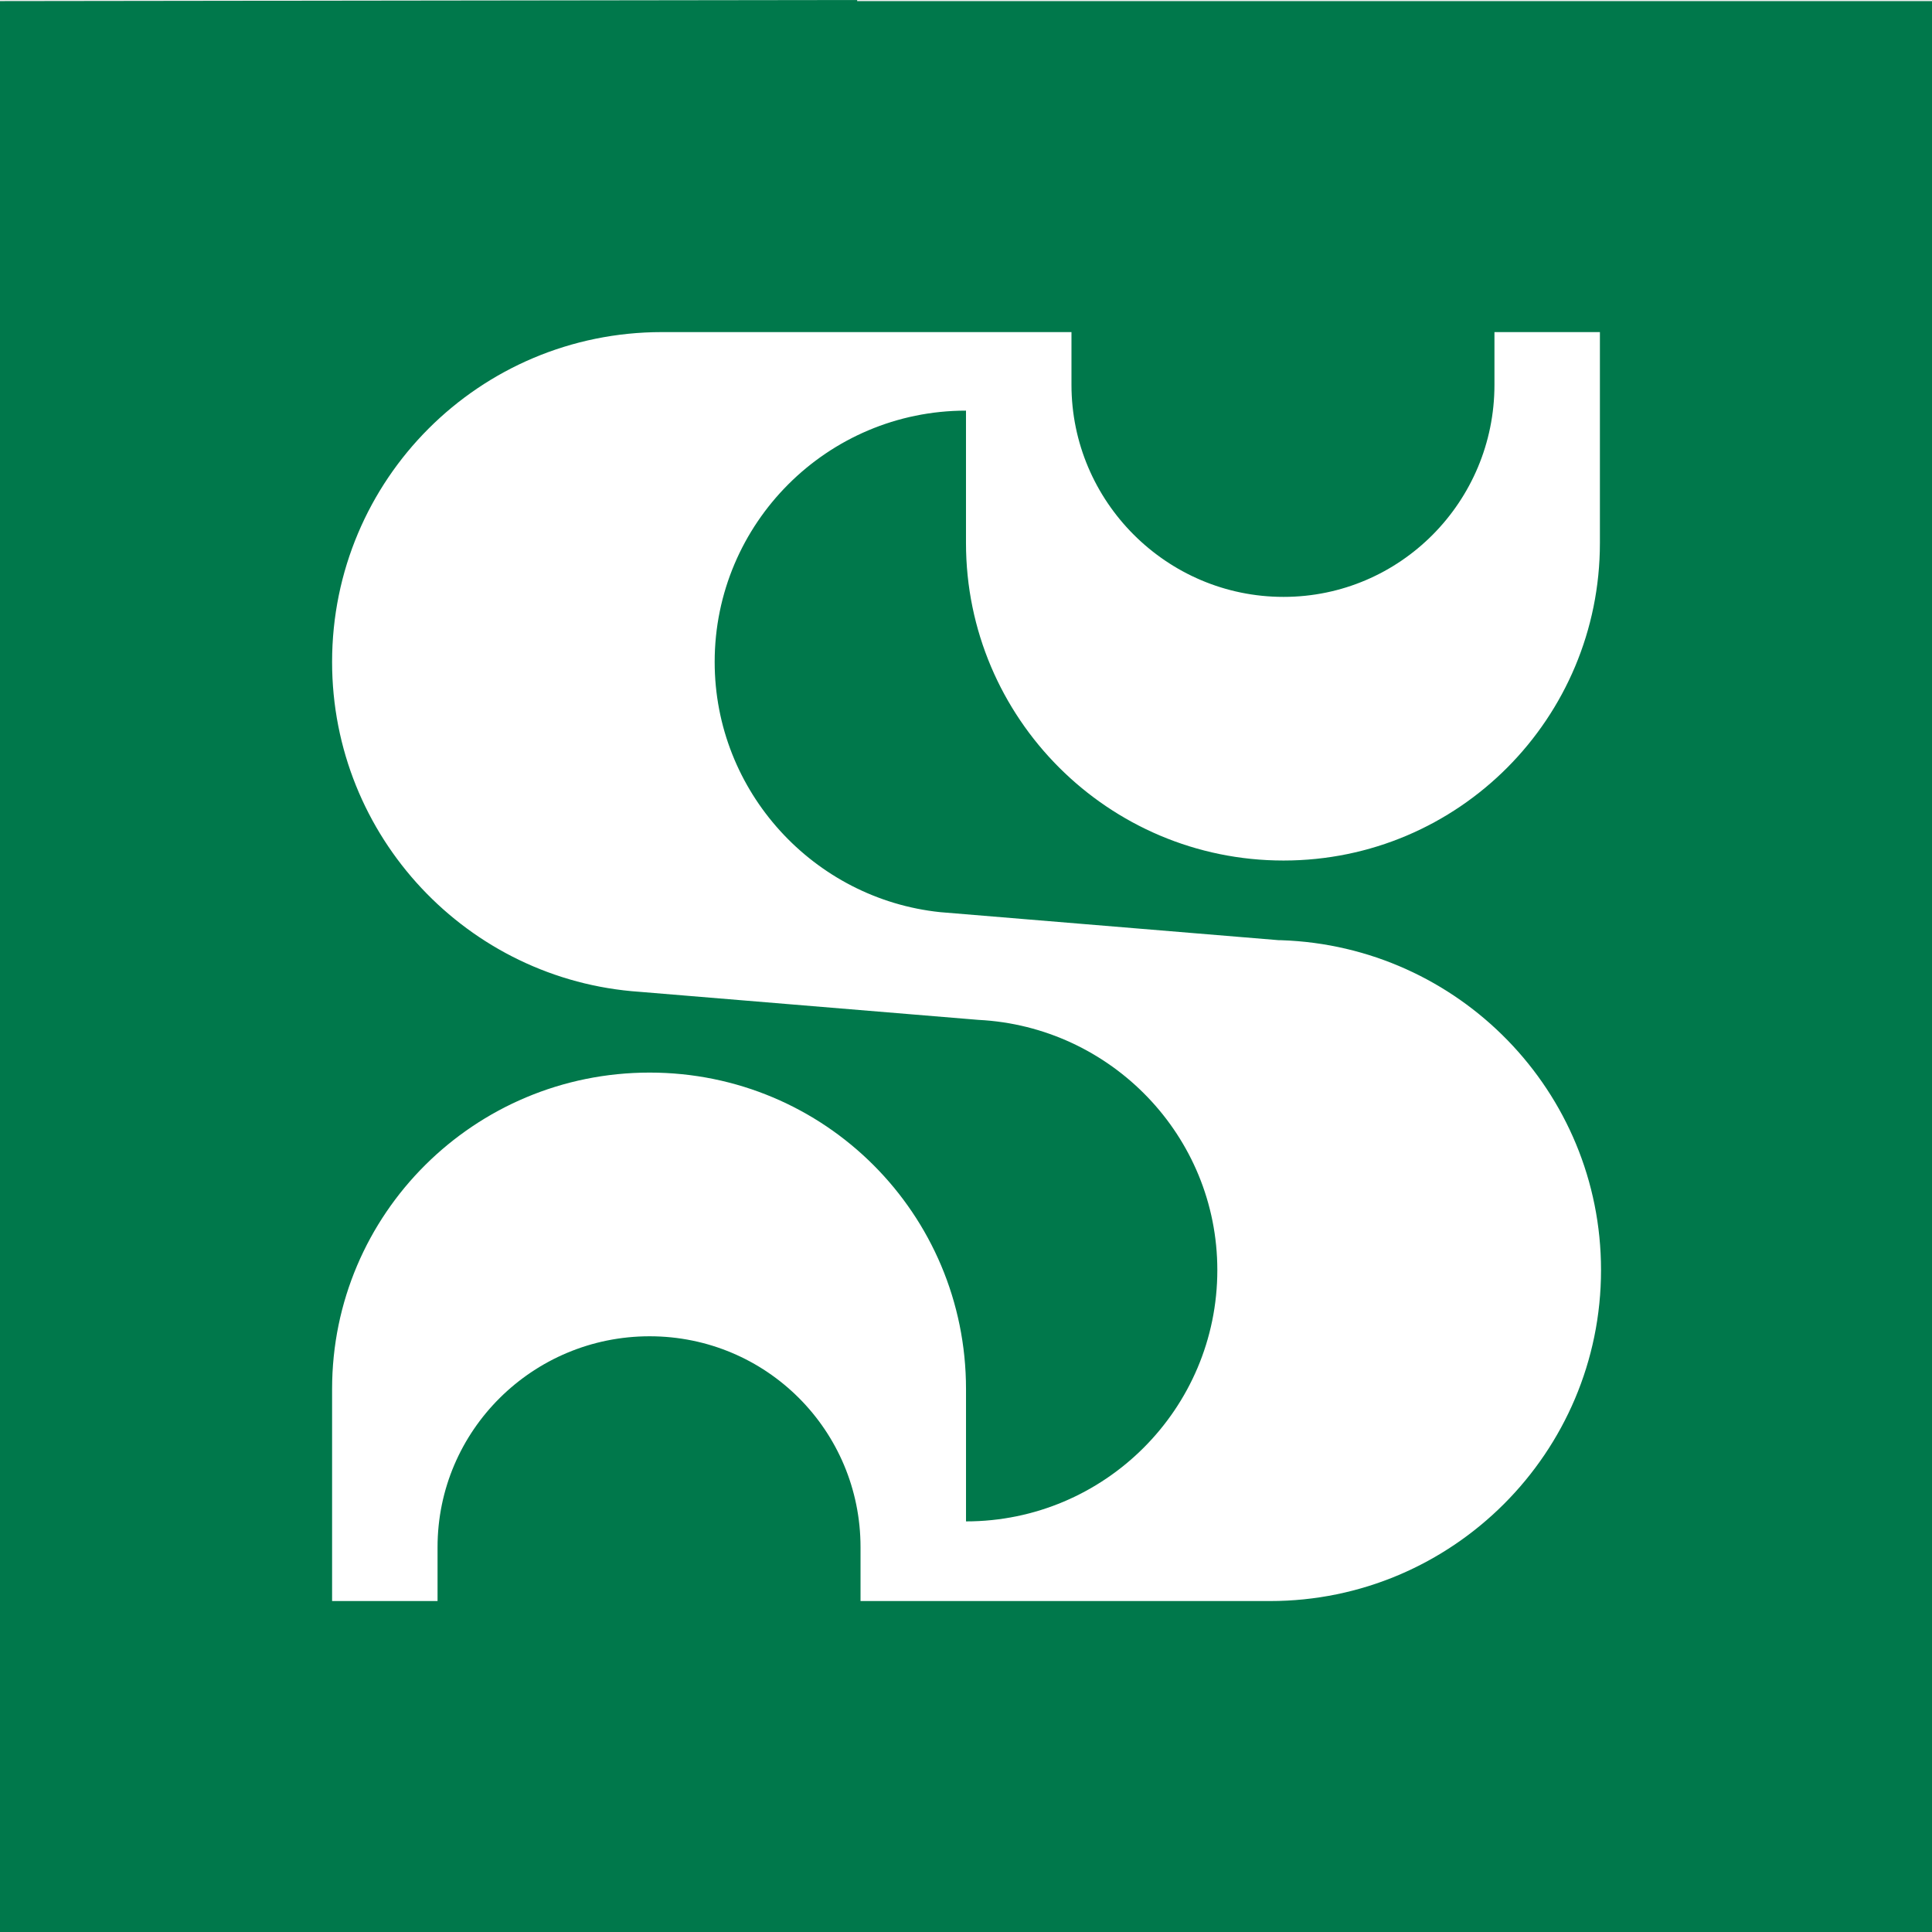
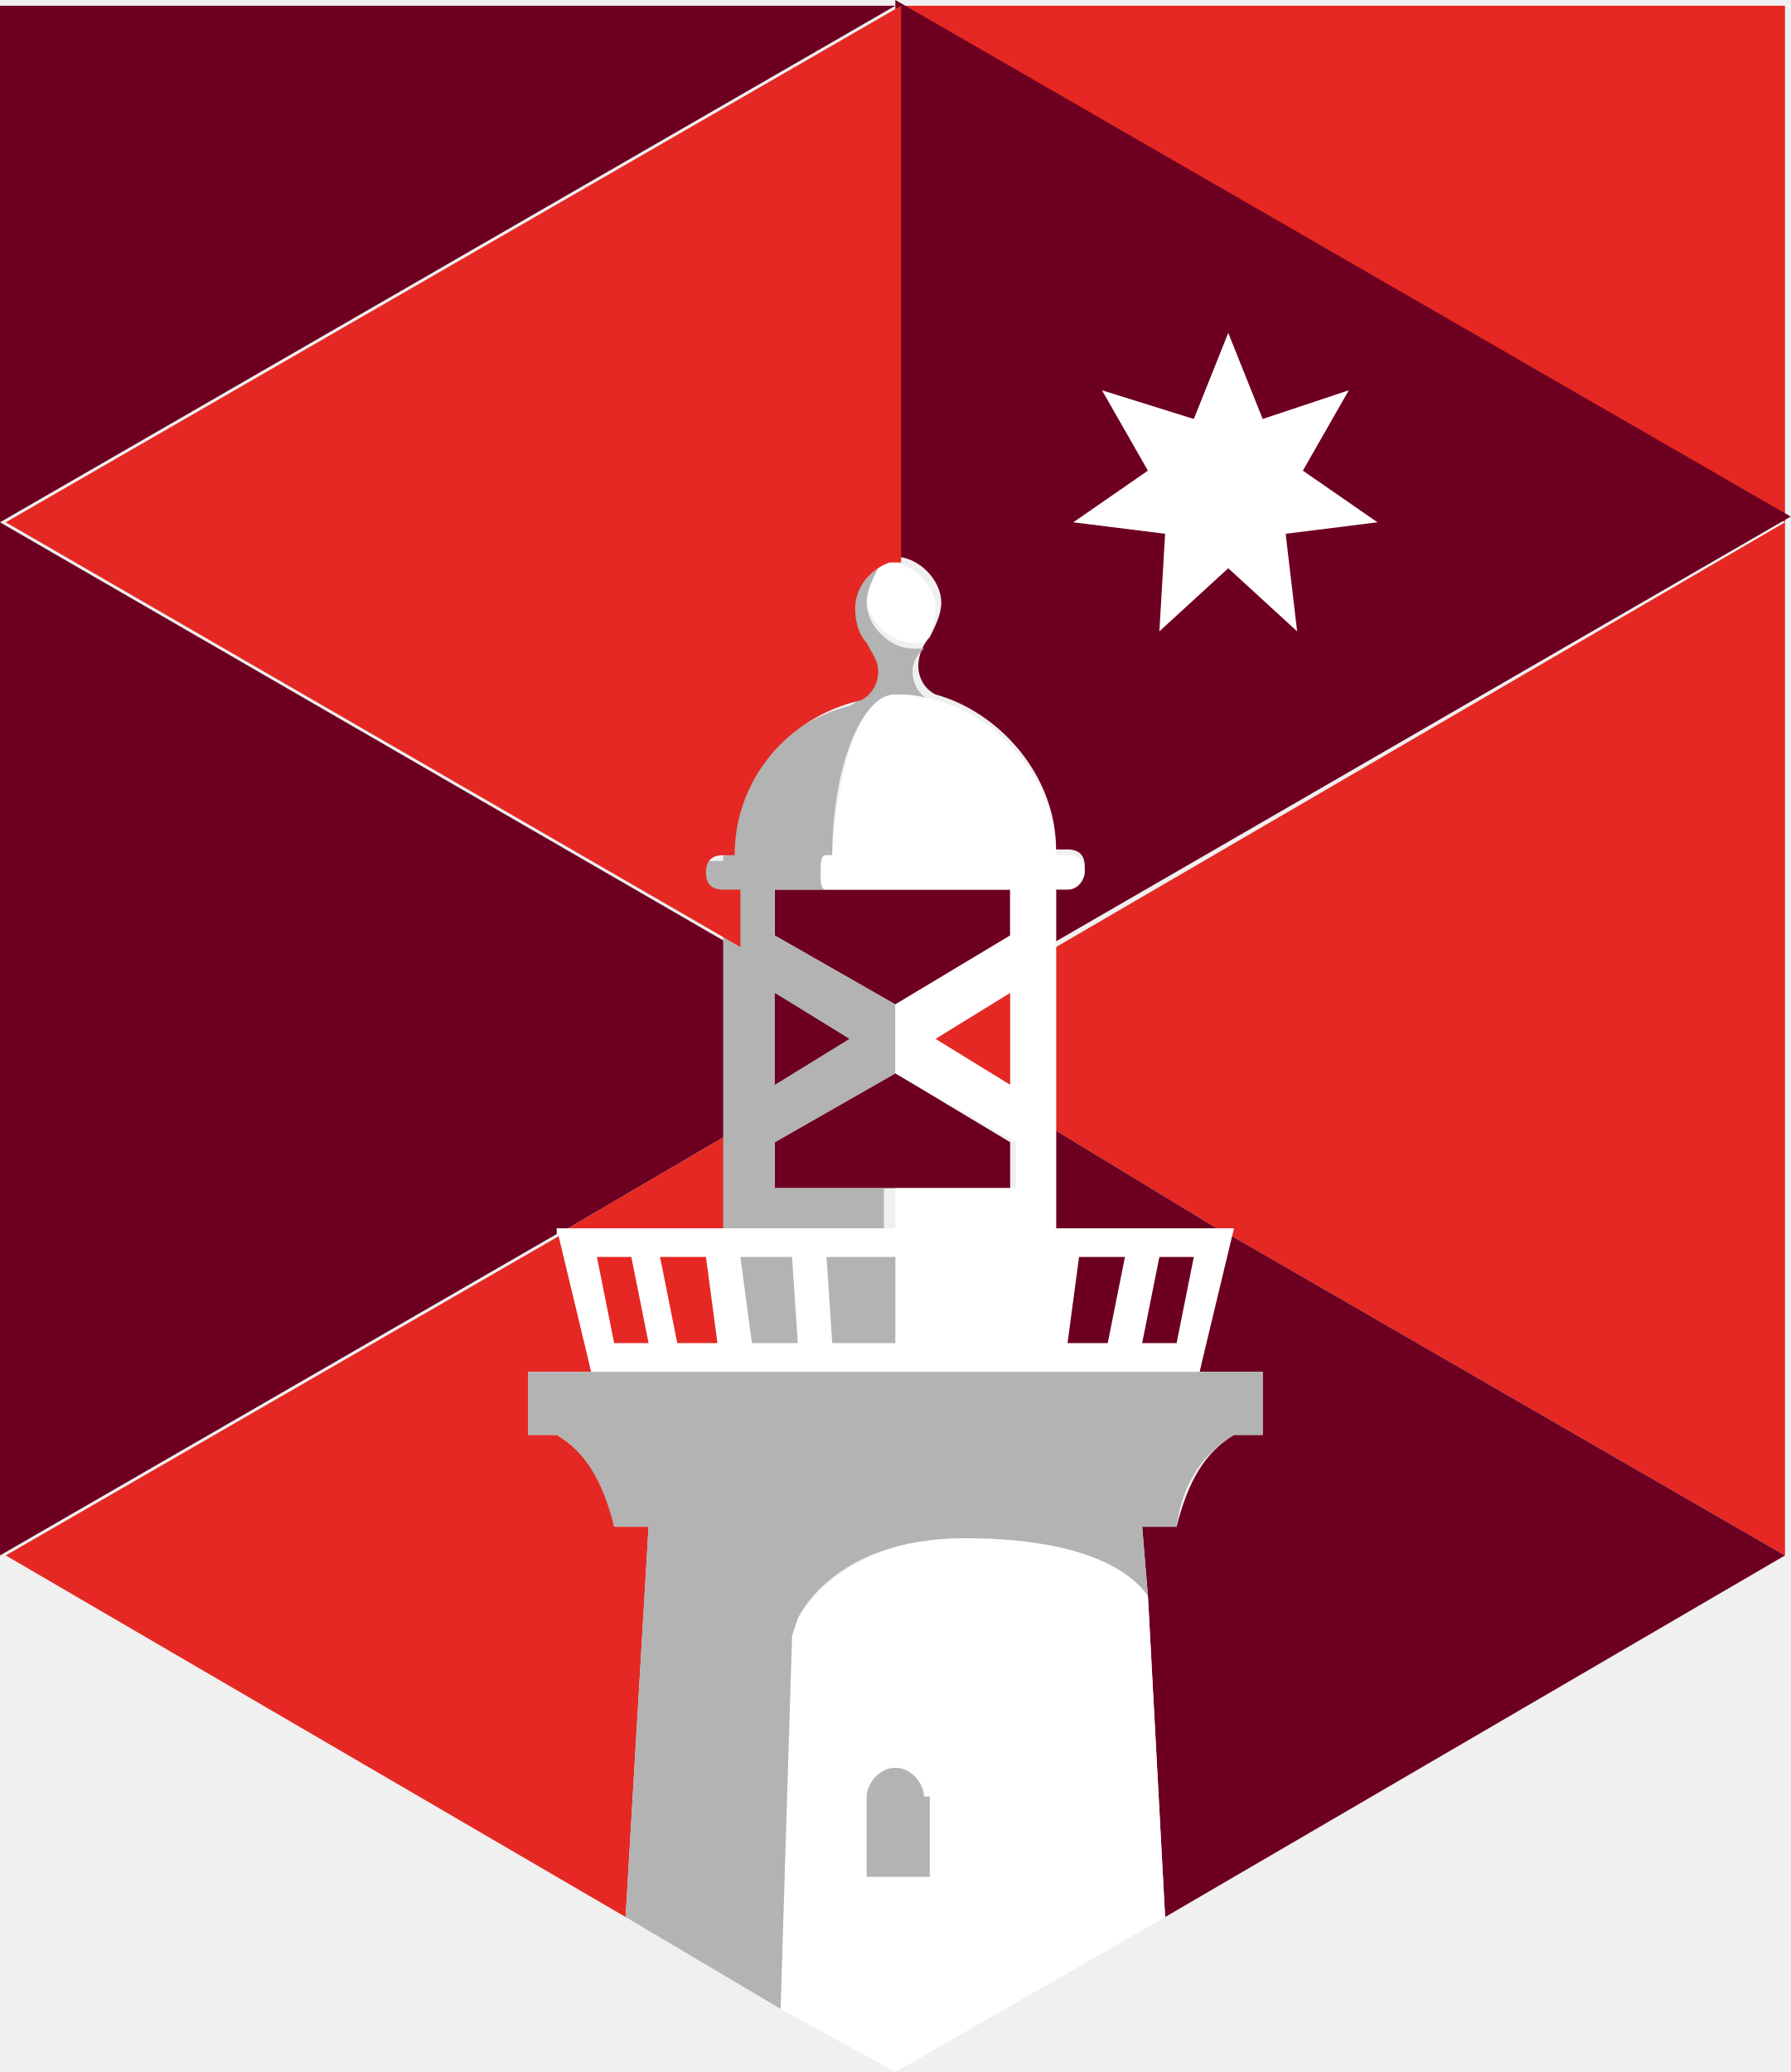
- <svg xmlns="http://www.w3.org/2000/svg" version="1.0" width="77.951" height="77.951" id="svg2" xml:space="preserve">
-   <defs id="defs5">
-     <clipPath id="clipPath19">
-       <path d="m 0,0 3039.31,0 0,479.281 L 0,479.281 0,0 z" id="path21" />
-     </clipPath>
-   </defs>
-   <path d="M 34.585,0 0,0.045 0,77.951 l 40.017,0 37.934,0 0,-77.906 -43.367,0 L 34.585,0 z" id="path2891" style="fill:#00784b;fill-opacity:1;fill-rule:nonzero;stroke:none" />
-   <path d="m 26.708,13.399 7.243,0 1.222,0 8.058,0 0,2.128 c 0,4.711 3.844,8.556 8.556,8.556 4.712,0 8.51,-3.845 8.51,-8.556 l 0,-2.128 4.255,0 0,8.51 c 0,7.068 -5.697,12.811 -12.766,12.811 -7.067,0 -12.811,-5.743 -12.811,-12.811 l 0,-5.296 0,-0.045 c -5.595,0 -10.14,4.545 -10.14,10.14 0,5.236 4.003,9.563 9.099,10.095 l 13.671,1.132 0.091,0 c 7.154,0.238 12.901,6.098 12.901,13.309 0,7.362 -5.992,13.354 -13.354,13.354 l -12.132,0 -4.391,0 0,-2.173 c 0,-4.711 -3.798,-8.51 -8.51,-8.51 -4.711,0 -8.556,3.799 -8.556,8.51 l 0,2.173 -4.255,0 0,-8.556 c 0,-7.067 5.743,-12.766 12.811,-12.766 7.067,0 12.766,5.698 12.766,12.766 l 0,5.342 c 5.595,0 10.14,-4.545 10.14,-10.14 0,-5.41 -4.285,-9.828 -9.642,-10.095 L 25.803,40.017 C 18.871,39.543 13.399,33.76 13.399,26.708 c 0,-7.362 5.946,-13.309 13.309,-13.309 z" id="path23" style="fill:#ffffff;fill-opacity:1;fill-rule:nonzero;stroke:none" />
+ <svg xmlns="http://www.w3.org/2000/svg" version="1.1" id="Layer_1" x="0px" y="0px" width="84.701" height="98.003" viewBox="-84 265.3 84.701 98.003" enable-background="new -84 265.3 150 65" xml:space="preserve">
+   <defs id="defs207" />
+   <rect style="fill:none" id="rect5" height="59.7" width="151.1" y="253" x="-99.6" />
+   <g id="g4379" transform="matrix(2.714772,0,0,2.714772,144.0409,-454.9291)">
+     <g transform="translate(-14.5,-14.9)" id="g43">
+       <g id="g45">
+         <g id="g47">
+           <polygon points="-51.1,296.7 -51.1,299.9 -48.3,301.6 -48,301.6 -48.1,301.7 -38.4,307.3 -38.4,289.3 " id="polygon49" style="fill:#e52823" />
+           <polygon points="-59.8,301.6 -59.6,301.6 -56.7,299.9 -56.7,296.7 -69.5,289.3 -69.5,307.3 -59.8,301.7 " id="polygon51" style="fill:#6d0020" />
+           <g id="g53">
+             <polygon points="-38.4,280.3 -53.9,280.3 -38.4,289.3 " id="polygon55" style="fill:#e52823" />
+           </g>
+           <g id="g57">
+             <polygon points="-53.9,280.3 -69.5,280.3 -69.5,289.3 " id="polygon59" style="fill:#6d0020" />
+           </g>
+           <g id="g61">
+             <path d="m -47.5,304.1 v 1.1 H -48 c -0.5,0.3 -0.8,0.8 -1,1.6 h -0.6 l 0.1,1.2 0.3,5.6 10.8,-6.3 -9.7,-5.6 -0.5,2.4 h 1.1 z" id="path63" style="fill:#6d0020" />
+             <polygon points="-51.1,301.6 -48.3,301.6 -51.1,299.9 " id="polygon65" style="fill:#6d0020" />
+           </g>
+           <g id="g67">
+             <path d="m -59.2,304.1 -0.5,-2.4 -9.7,5.6 10.8,6.3 0.4,-6.8 h -0.6 c -0.1,-0.8 -0.5,-1.3 -1,-1.6 h -0.5 v -1.1 h 1.1 z" id="path69" style="fill:#e52823" />
+             <polygon points="-56.7,301.6 -56.7,299.9 -59.6,301.6 " id="polygon71" style="fill:#e52823" />
+           </g>
+           <g id="g73">
+             <g id="g75">
+               <g id="g77">
+                 <path d="m -53.6,291.4 c 0.1,0 0.1,0 0.2,0 0.1,-0.1 0.2,-0.3 0.2,-0.6 0,-0.4 -0.4,-0.8 -0.8,-0.8 -0.1,0 -0.1,0 -0.2,0 -0.2,0.1 -0.2,0.3 -0.2,0.6 0,0.4 0.4,0.8 0.8,0.8 z" id="path79" style="fill:#ffffff" />
+               </g>
+             </g>
+           </g>
+           <g id="g81">
+             <path d="m -52.7,307 c -2.2,0 -2.9,1.4 -2.9,1.4 l -0.1,0.3 -0.2,6.5 2,1.1 4.7,-2.7 -0.3,-5.6 c 0,-0.1 -0.6,-1.1 -3.2,-1 z" id="path83" style="fill:#ffffff" />
+           </g>
+           <g id="g85">
+             <path d="m -60.3,304.1 v 1.1 h 0.5 c 0.5,0.3 0.8,0.8 1,1.6 h 0.6 l -0.4,6.8 2.7,1.6 0.2,-6.5 0.1,-0.3 c 0,0 0.6,-1.4 2.9,-1.4 2.6,0 3.1,0.9 3.2,1 l -0.1,-1.2 h 0.6 c 0.1,-0.8 0.5,-1.3 1,-1.6 h 0.5 v -1.1 h -12.8 z" id="path87" style="fill:#b3b3b3" />
+           </g>
+           <path d="m -53.4,311.5 c 0,-0.2 -0.2,-0.5 -0.5,-0.5 -0.3,0 -0.5,0.3 -0.5,0.5 v 1.4 h 1.1 v -1.4 z" id="path89" style="fill:#b3b3b3" />
+         </g>
+       </g>
+       <g id="g91">
+         <polygon points="-56,295.7 -56,296.5 -53.9,297.7 -51.9,296.5 -51.9,295.7 " id="polygon93" style="fill:#6d0020" />
+         <polygon points="-53.9,298.9 -56,300.1 -56,300.9 -51.9,300.9 -51.9,300.1 " id="polygon95" style="fill:#6d0020" />
+       </g>
+     </g>
+     <g transform="translate(-14.5,-14.9)" id="g97">
+       <path style="fill:#6d0020" id="path99" d="m -51.1,295 h 0.2 c 0.2,0 0.3,0.1 0.3,0.3 0,0.2 -0.1,0.3 -0.3,0.3 h -0.2 v 1 l 12.8,-7.4 -15.6,-9 v 9.7 c 0.4,0 0.8,0.4 0.8,0.8 0,0.2 -0.1,0.4 -0.2,0.6 h 0 c 0,0 0,0 0,0 0,0 0,0 0,0 0,0 0,0 0,0 -0.1,0.1 -0.2,0.3 -0.2,0.5 0,0.2 0.1,0.4 0.3,0.5 1.1,0.3 2.1,1.4 2.1,2.7 z" />
+     </g>
+     <g transform="translate(-14.5,-14.9)" id="g101">
+       <path style="fill:#b3b3b3" id="path103" d="M -53.9,300.9 H -56 v -0.8 l 2.1,-1.2 h 0 l 0,0 v -1.2 l -2.1,-1.2 v -0.8 h 0.9 c -0.1,0 -0.1,-0.2 -0.1,-0.3 0,-0.2 0.1,-0.3 0.1,-0.3 h 0.1 c 0,-1.5 0.5,-2.8 1.1,-2.8 0.2,0 0.4,0 0.6,0.1 -0.2,-0.1 -0.3,-0.3 -0.3,-0.5 0,-0.2 0.1,-0.3 0.2,-0.4 -0.1,0 -0.1,0 -0.2,0 -0.4,0 -0.8,-0.4 -0.8,-0.8 0,-0.2 0.1,-0.4 0.2,-0.6 -0.3,0.1 -0.6,0.4 -0.6,0.8 0,0.2 0.1,0.4 0.2,0.6 0.1,0.1 0.2,0.3 0.2,0.5 0,0.2 -0.1,0.4 -0.3,0.5 -1.2,0.3 -2.2,1.4 -2.2,2.7 h -0.2 c -0.2,0 -0.3,0.1 -0.3,0.3 0,0.2 0.1,0.3 0.3,0.3 h 0.2 v 5.9 h 2.8 v -0.8 z" />
+     </g>
+     <path style="fill:#ffffff" id="path105" d="m -68.4,282.8 v 1.2 l 2.1,1.2 v 0.8 h -2.1 v 0.7 h -5.9 l 0.6,2.5 h 10.6 l 0.6,-2.5 h -3.1 v -5.9 h 0.2 c 0.2,0 0.3,-0.2 0.3,-0.3 0,-0.2 -0.1,-0.3 -0.3,-0.3 h -0.2 c 0,-1.5 -1.3,-2.8 -2.8,-2.8 -0.6,0 -1,1.2 -1.1,2.8 l 0,0 h -0.1 c -0.1,0 -0.1,0.1 -0.1,0.3 0,0.2 0,0.3 0.1,0.3 h 3.2 v 0.8 l -2,1.2 z" />
+     <polygon transform="translate(-14.5,-14.9)" style="fill:#6d0020" id="polygon107" points="-56,297.5 -54.7,298.3 -56,299.1 " />
+     <polygon transform="translate(-14.5,-14.9)" style="fill:#e52823" id="polygon109" points="-51.9,297.5 -53.2,298.3 -51.9,299.1 " />
+     <polygon transform="translate(-14.5,-14.9)" style="fill:#ffffff" id="polygon111" points="-49.5,288.4 -50.3,287 -48.7,287.5 -48.1,286 -47.5,287.5 -46,287 -46.8,288.4 -45.5,289.3 -47.1,289.5 -46.9,291.2 -48.1,290.1 -49.3,291.2 -49.2,289.5 -50.8,289.3 " />
+     <g transform="translate(-14.5,-14.9)" id="g113">
+       <path style="fill:#e52823" id="path115" d="m -56.9,295.7 c -0.2,0 -0.3,-0.1 -0.3,-0.3 0,-0.2 0.1,-0.3 0.3,-0.3 h 0.2 c 0,-1.3 0.9,-2.4 2.2,-2.7 0.2,-0.1 0.3,-0.3 0.3,-0.5 0,-0.2 -0.1,-0.3 -0.2,-0.5 -0.1,-0.1 -0.2,-0.3 -0.2,-0.6 0,-0.4 0.3,-0.7 0.6,-0.8 0.1,0 0.1,0 0.2,0 v -9.7 l -15.6,9 12.8,7.4 v -1 h -0.3 z" />
+     </g>
+     <g transform="translate(-14.5,-14.9)" id="g117">
+       <g id="g119">
+         <path style="fill:#b3b3b3" id="path121" d="m -56.4,303.6 h 0.8 l -0.1,-1.5 h -0.9 l 0.2,1.5 z" />
+       </g>
+       <g id="g123">
+         <path style="fill:#b3b3b3" id="path125" d="m -55,303.6 h 1.1 v -1.5 h -1.2 l 0.1,1.5 z" />
+       </g>
+       <g id="g127">
+         <path style="fill:#e52823" id="path129" d="m -57.7,303.6 h 0.7 l -0.2,-1.5 H -58 l 0.3,1.5 z" />
+       </g>
+       <g id="g131">
+         <path style="fill:#e52823" id="path133" d="m -58.8,303.6 h 0.6 l -0.3,-1.5 h -0.6 l 0.3,1.5 z" />
+       </g>
+       <g id="g135">
+         <path style="fill:#6d0020" id="path137" d="m -50.9,303.6 h 0.7 l 0.3,-1.5 h -0.8 l -0.2,1.5 z" />
+       </g>
+       <g id="g139">
+         <path style="fill:#6d0020" id="path141" d="m -49.6,303.6 h 0.6 l 0.3,-1.5 h -0.6 l -0.3,1.5 z" />
+       </g>
+     </g>
+   </g>
</svg>
